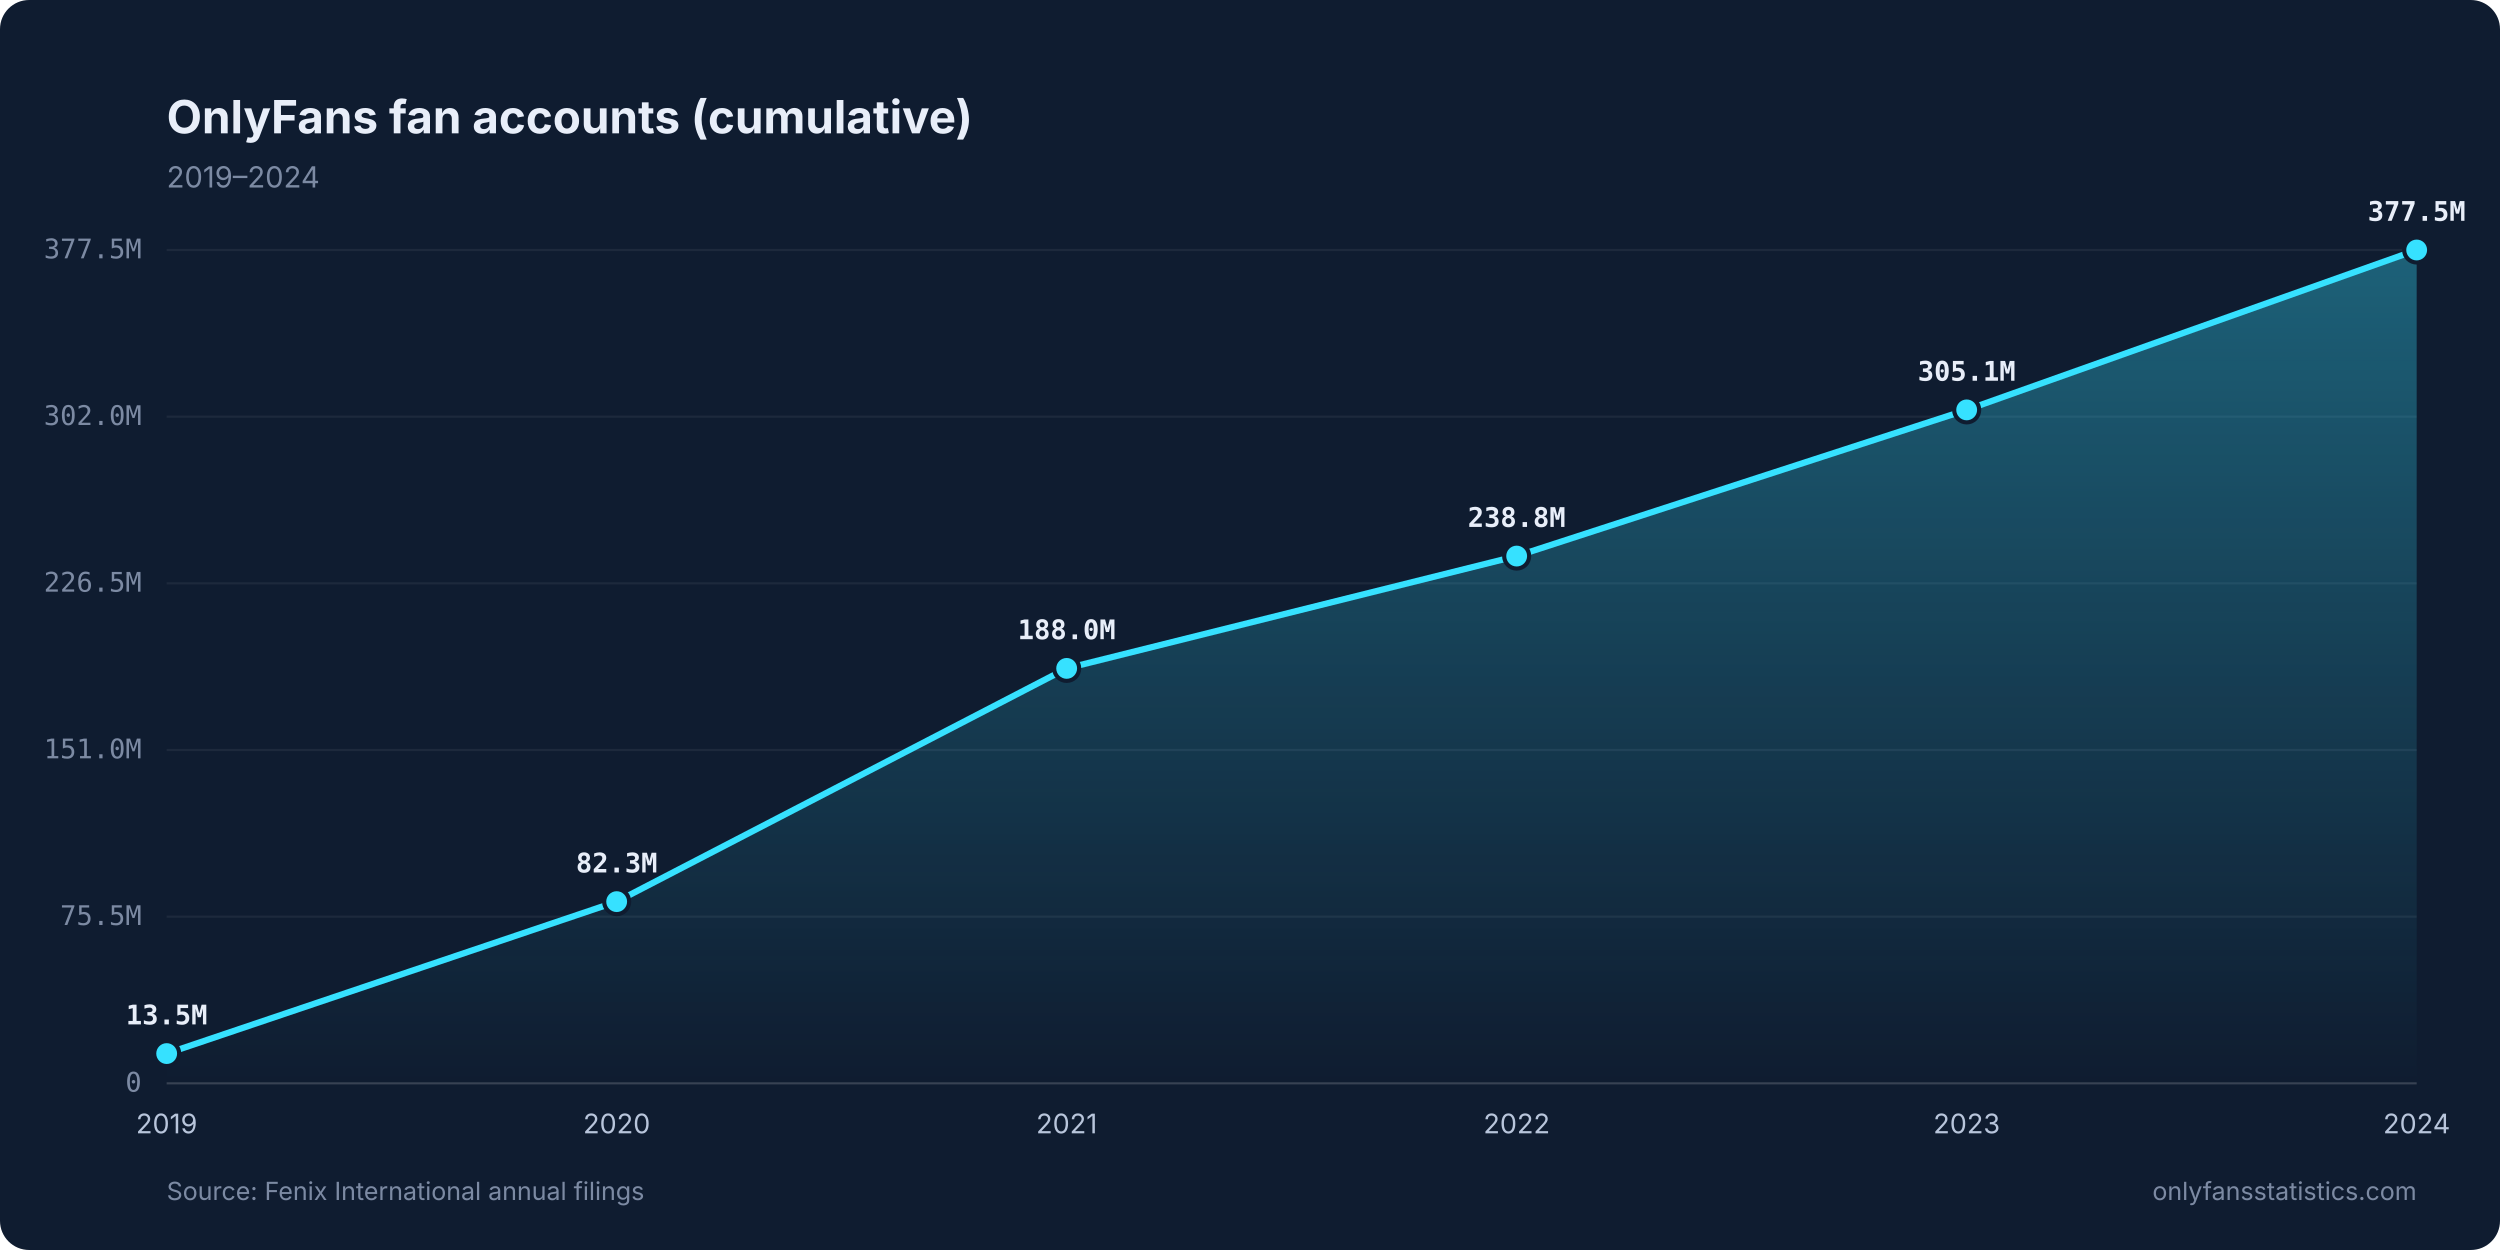
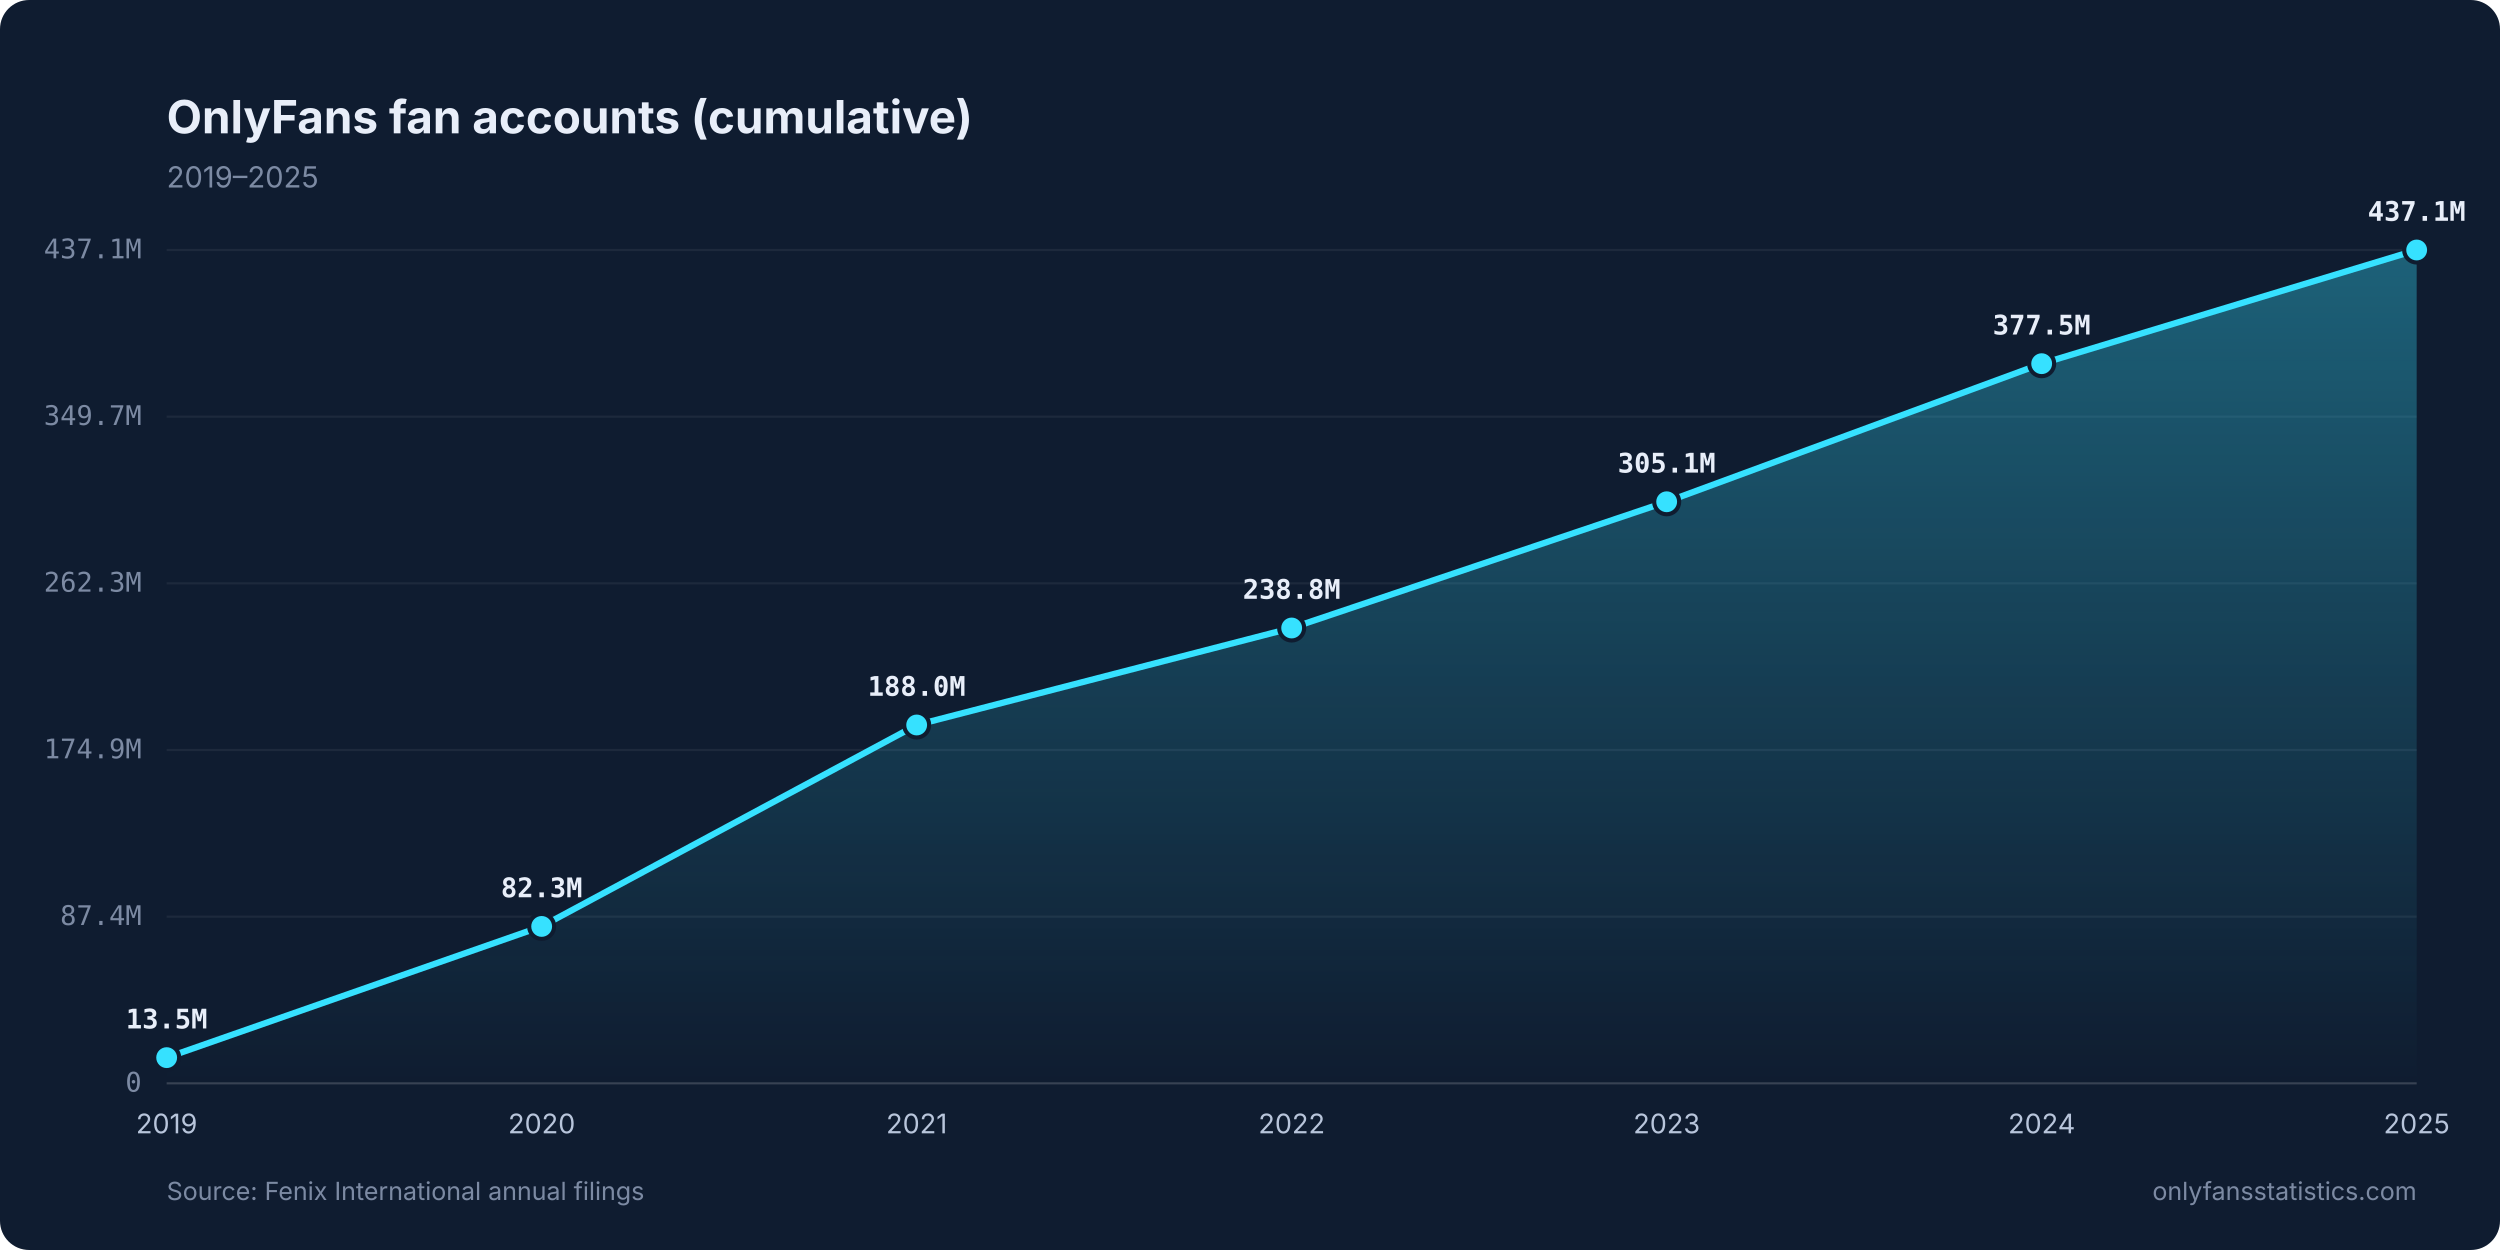
<svg xmlns="http://www.w3.org/2000/svg" viewBox="0 0 1200 600" width="1200" height="600" role="img" aria-label="OnlyFans fan accounts (cumulative)" preserveAspectRatio="xMidYMid meet">
  <style>
    .bg { fill: #0f1c30; }
    .grid { stroke: rgba(255,255,255,0.06); stroke-width: 1; }
    .axis { stroke: rgba(255,255,255,0.12); stroke-width: 1; }
    .ink { fill: #e8eef9; font-family: Inter, system-ui, sans-serif; }
    .ink2 { fill: #b8c5db; font-family: Inter, system-ui, sans-serif; }
    .ink3 { fill: #7c8aa3; font-family: Inter, system-ui, sans-serif; }
    .num { font-family: "JetBrains Mono", ui-monospace, monospace; font-feature-settings: "tnum"; }
    .title { font-size: 22px; font-weight: 700; }
    .subtitle { font-size: 14px; }
    .axislabel { font-size: 13px; }
    .valuelabel { font-size: 13px; font-weight: 600; }
    .legend { font-size: 14px; }
    .footer { font-size: 12px; }
  </style>
  <rect width="100%" height="100%" class="bg" rx="14" />
  <defs>
    <linearGradient id="lineGrad" x1="0" y1="0" x2="0" y2="1">
      <stop offset="0%" stop-color="#36e1ff" stop-opacity="0.35" />
      <stop offset="100%" stop-color="#36e1ff" stop-opacity="0" />
    </linearGradient>
  </defs>
  <text x="80" y="64" class="ink title">OnlyFans fan accounts (cumulative)</text>
-   <text x="80" y="90" class="ink3 subtitle">2019–2024</text>
+   <text x="80" y="90" class="ink3 subtitle">2019–2025</text>
  <line x1="80" y1="520" x2="1160" y2="520" class="grid" />
  <text x="68" y="524" text-anchor="end" class="num ink3 axislabel">0</text>
  <line x1="80" y1="440" x2="1160" y2="440" class="grid" />
-   <text x="68" y="444" text-anchor="end" class="num ink3 axislabel">75.5M</text>
+   <text x="68" y="444" text-anchor="end" class="num ink3 axislabel">87.4M</text>
  <line x1="80" y1="360" x2="1160" y2="360" class="grid" />
-   <text x="68" y="364" text-anchor="end" class="num ink3 axislabel">151.0M</text>
+   <text x="68" y="364" text-anchor="end" class="num ink3 axislabel">174.9M</text>
  <line x1="80" y1="280" x2="1160" y2="280" class="grid" />
-   <text x="68" y="284" text-anchor="end" class="num ink3 axislabel">226.5M</text>
+   <text x="68" y="284" text-anchor="end" class="num ink3 axislabel">262.3M</text>
  <line x1="80" y1="200" x2="1160" y2="200" class="grid" />
-   <text x="68" y="204" text-anchor="end" class="num ink3 axislabel">302.0M</text>
+   <text x="68" y="204" text-anchor="end" class="num ink3 axislabel">349.7M</text>
  <line x1="80" y1="120" x2="1160" y2="120" class="grid" />
-   <text x="68" y="124" text-anchor="end" class="num ink3 axislabel">377.5M</text>
-   <path d="M 80,520 L 80,505.717 L 296,432.784 L 512,320.826 L 728,266.914 L 944,196.747 L 1160,120 L 1160,520 Z" fill="url(#lineGrad)" />
-   <polyline points="80,505.717 296,432.784 512,320.826 728,266.914 944,196.747 1160,120" fill="none" stroke="#36e1ff" stroke-width="3" stroke-linecap="round" stroke-linejoin="round" />
-   <circle cx="80" cy="505.717" r="6" fill="#36e1ff" stroke="#0f1c30" stroke-width="2" />
-   <text x="80" y="491.717" text-anchor="middle" class="num ink valuelabel">13.5M</text>
+   <text x="68" y="124" text-anchor="end" class="num ink3 axislabel">437.1M</text>
+   <path d="M 80,520 L 80,507.665 L 260,444.682 L 440,347.997 L 620,301.44 L 800,240.845 L 980,174.567 L 1160,120 L 1160,520 Z" fill="url(#lineGrad)" />
+   <polyline points="80,507.665 260,444.682 440,347.997 620,301.44 800,240.845 980,174.567 1160,120" fill="none" stroke="#36e1ff" stroke-width="3" stroke-linecap="round" stroke-linejoin="round" />
+   <circle cx="80" cy="507.665" r="6" fill="#36e1ff" stroke="#0f1c30" stroke-width="2" />
+   <text x="80" y="493.665" text-anchor="middle" class="num ink valuelabel">13.5M</text>
  <text x="80" y="544" text-anchor="middle" class="ink2 axislabel">2019</text>
-   <circle cx="296" cy="432.784" r="6" fill="#36e1ff" stroke="#0f1c30" stroke-width="2" />
-   <text x="296" y="418.784" text-anchor="middle" class="num ink valuelabel">82.3M</text>
-   <text x="296" y="544" text-anchor="middle" class="ink2 axislabel">2020</text>
-   <circle cx="512" cy="320.826" r="6" fill="#36e1ff" stroke="#0f1c30" stroke-width="2" />
-   <text x="512" y="306.826" text-anchor="middle" class="num ink valuelabel">188.0M</text>
-   <text x="512" y="544" text-anchor="middle" class="ink2 axislabel">2021</text>
-   <circle cx="728" cy="266.914" r="6" fill="#36e1ff" stroke="#0f1c30" stroke-width="2" />
-   <text x="728" y="252.914" text-anchor="middle" class="num ink valuelabel">238.8M</text>
-   <text x="728" y="544" text-anchor="middle" class="ink2 axislabel">2022</text>
-   <circle cx="944" cy="196.747" r="6" fill="#36e1ff" stroke="#0f1c30" stroke-width="2" />
-   <text x="944" y="182.747" text-anchor="middle" class="num ink valuelabel">305.1M</text>
-   <text x="944" y="544" text-anchor="middle" class="ink2 axislabel">2023</text>
+   <circle cx="260" cy="444.682" r="6" fill="#36e1ff" stroke="#0f1c30" stroke-width="2" />
+   <text x="260" y="430.682" text-anchor="middle" class="num ink valuelabel">82.3M</text>
+   <text x="260" y="544" text-anchor="middle" class="ink2 axislabel">2020</text>
+   <circle cx="440" cy="347.997" r="6" fill="#36e1ff" stroke="#0f1c30" stroke-width="2" />
+   <text x="440" y="333.997" text-anchor="middle" class="num ink valuelabel">188.0M</text>
+   <text x="440" y="544" text-anchor="middle" class="ink2 axislabel">2021</text>
+   <circle cx="620" cy="301.44" r="6" fill="#36e1ff" stroke="#0f1c30" stroke-width="2" />
+   <text x="620" y="287.44" text-anchor="middle" class="num ink valuelabel">238.8M</text>
+   <text x="620" y="544" text-anchor="middle" class="ink2 axislabel">2022</text>
+   <circle cx="800" cy="240.845" r="6" fill="#36e1ff" stroke="#0f1c30" stroke-width="2" />
+   <text x="800" y="226.845" text-anchor="middle" class="num ink valuelabel">305.1M</text>
+   <text x="800" y="544" text-anchor="middle" class="ink2 axislabel">2023</text>
+   <circle cx="980" cy="174.567" r="6" fill="#36e1ff" stroke="#0f1c30" stroke-width="2" />
+   <text x="980" y="160.567" text-anchor="middle" class="num ink valuelabel">377.5M</text>
+   <text x="980" y="544" text-anchor="middle" class="ink2 axislabel">2024</text>
  <circle cx="1160" cy="120" r="6" fill="#36e1ff" stroke="#0f1c30" stroke-width="2" />
-   <text x="1160" y="106" text-anchor="middle" class="num ink valuelabel">377.5M</text>
-   <text x="1160" y="544" text-anchor="middle" class="ink2 axislabel">2024</text>
+   <text x="1160" y="106" text-anchor="middle" class="num ink valuelabel">437.1M</text>
+   <text x="1160" y="544" text-anchor="middle" class="ink2 axislabel">2025</text>
  <line x1="80" y1="520" x2="1160" y2="520" class="axis" />
  <text x="80" y="576" class="ink3 footer">Source: Fenix International annual filings</text>
  <text x="1160" y="576" text-anchor="end" class="ink3 footer">onlyfansstatistics.com</text>
</svg>
